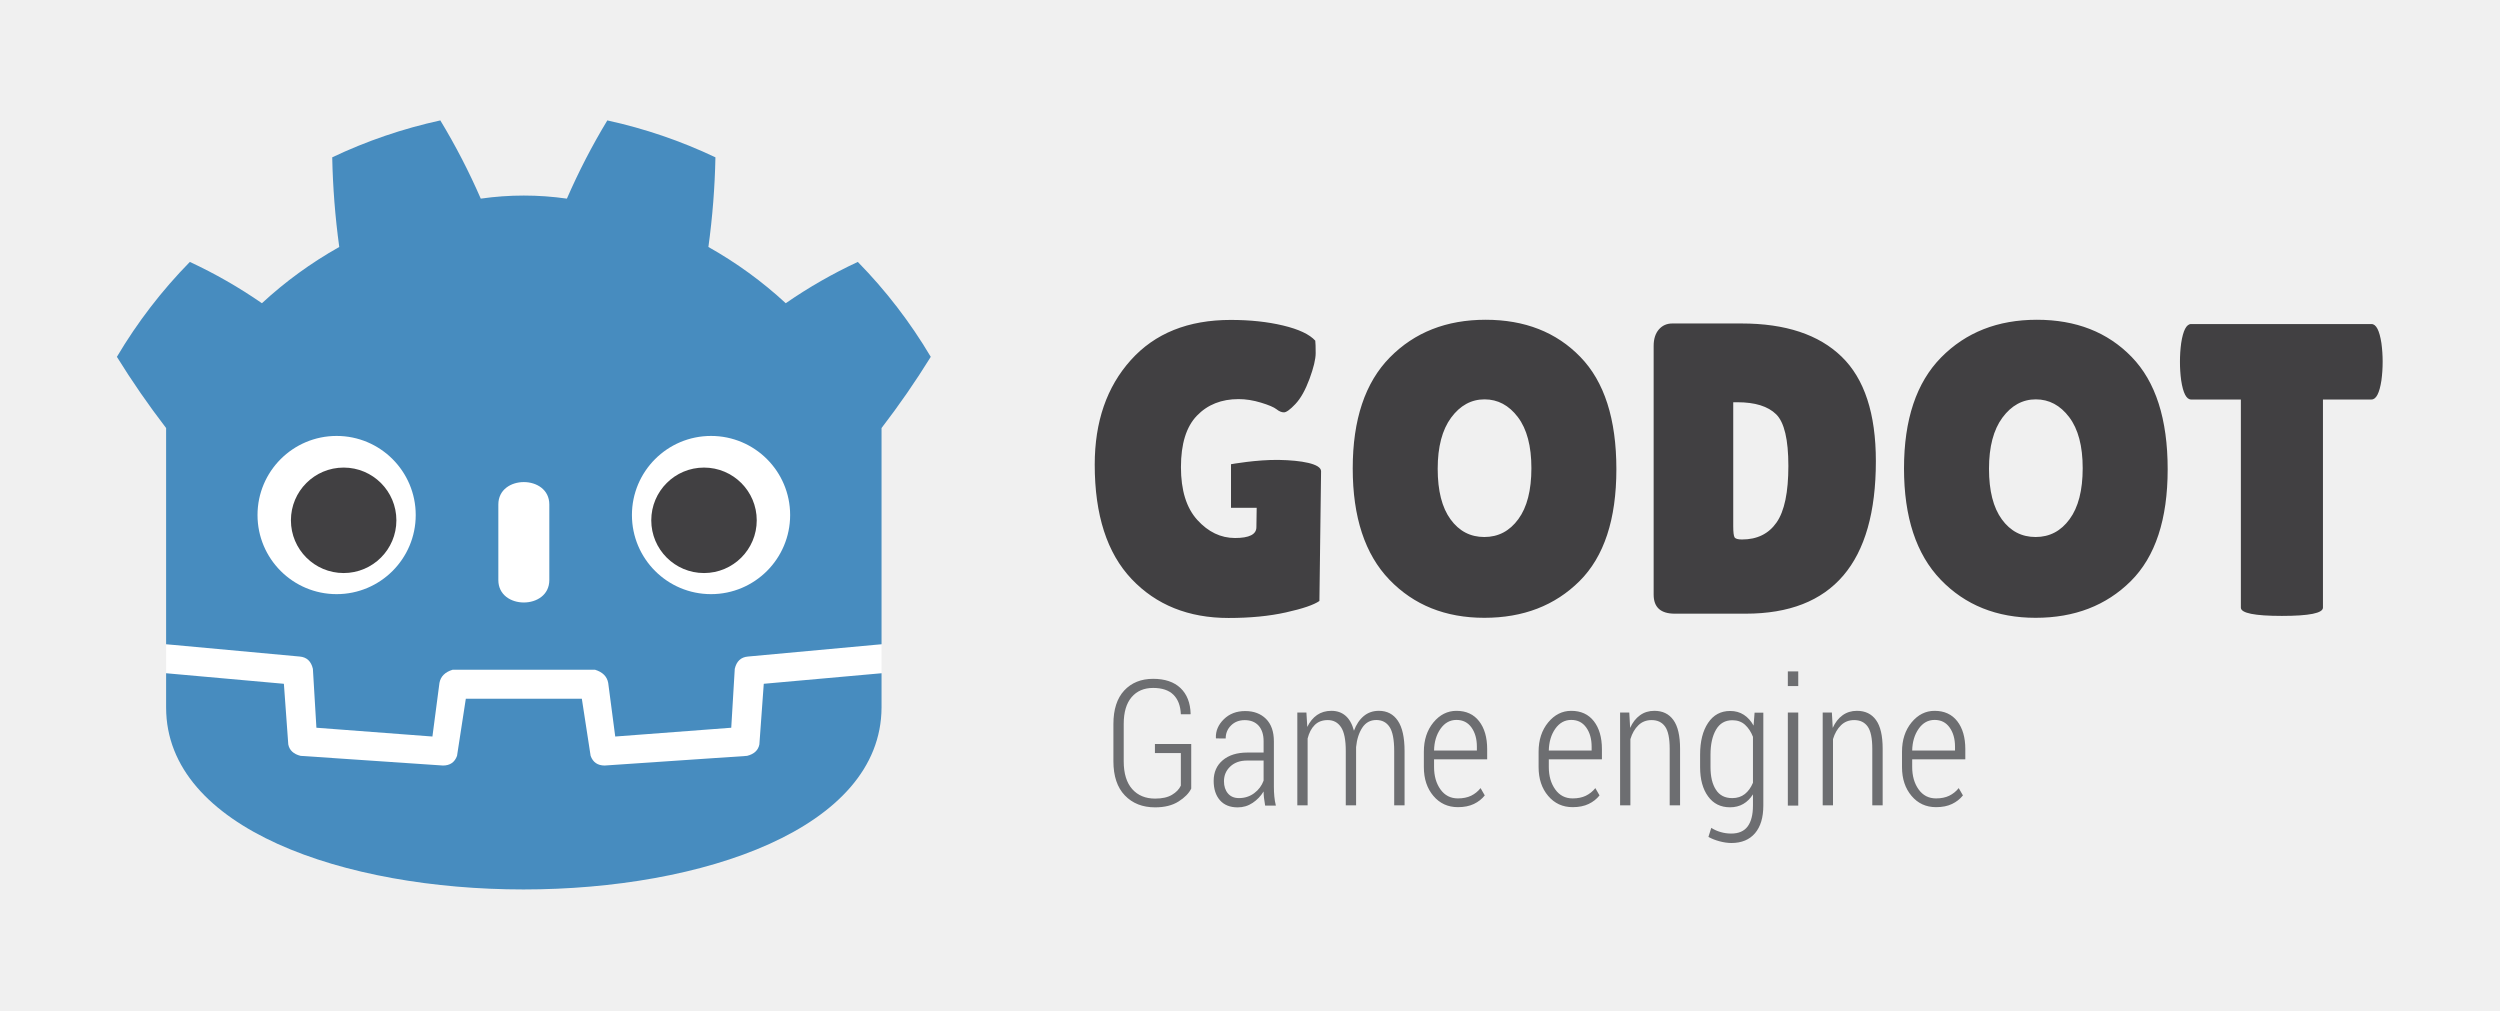
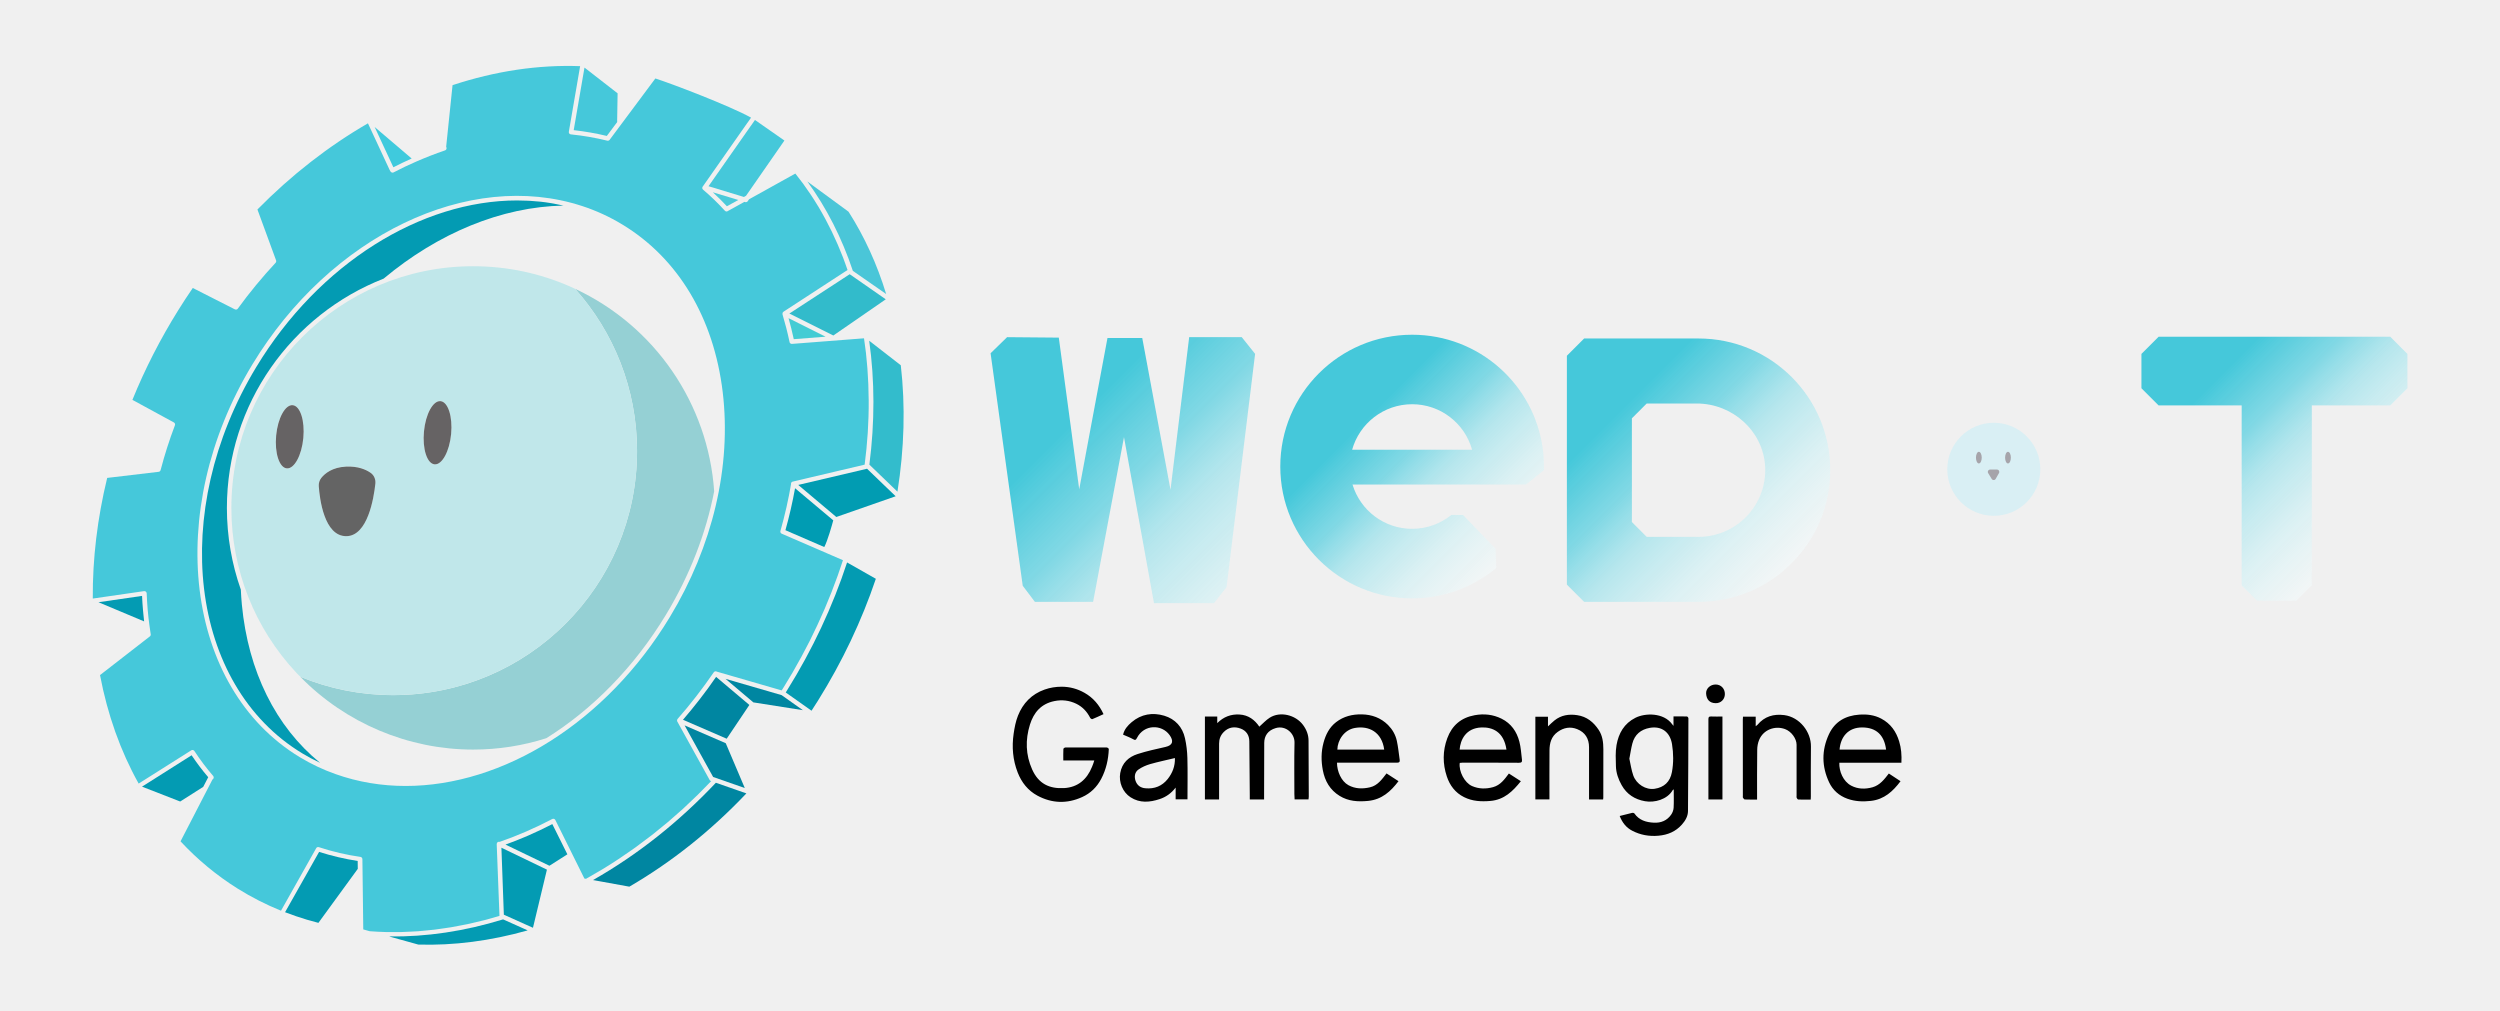
- <svg xmlns="http://www.w3.org/2000/svg" width="1024" height="414">
-   <path fill="#414042" d="M523.82 188.382c-9.142-.142-19.603 1.764-19.603 1.764v17.842h10.52l-.117 7.953c0 2.946-2.92 4.427-8.747 4.427-5.831 0-10.982-2.47-15.45-7.395-4.48-4.932-6.708-12.141-6.708-21.64 0-9.519 2.176-16.537 6.536-21.065 4.35-4.524 10.05-6.794 17.064-6.794 2.946 0 5.996.476 9.168 1.445 3.174.962 5.293 1.863 6.375 2.707 1.072.867 2.09 1.277 3.056 1.277.96 0 2.513-1.122 4.66-3.392 2.153-2.263 4.082-5.693 5.782-10.267 1.694-4.598 2.543-8.122 2.543-10.621 0-2.48-.054-4.19-.164-5.092-2.379-2.603-6.767-4.666-13.168-6.2-6.39-1.53-13.552-2.289-21.476-2.289-17.438 0-31.073 5.49-40.92 16.47-9.855 10.982-14.773 25.24-14.773 42.79 0 20.607 5.035 36.227 15.103 46.868 10.085 10.64 23.327 15.953 39.743 15.953 8.827 0 16.664-.76 23.51-2.289 6.853-1.523 11.41-3.088 13.676-4.67l.68-53.137c0-3.087-8.149-4.488-17.29-4.645m84.247-24.804c-5.431 0-9.98 2.496-13.671 7.47-3.672 4.98-5.517 11.969-5.517 20.963 0 9.013 1.754 15.914 5.27 20.722 3.508 4.823 8.117 7.225 13.835 7.225 5.715 0 10.358-2.432 13.924-7.313q5.351-7.293 5.353-20.884c0-9.054-1.846-16.023-5.524-20.89q-5.51-7.292-13.67-7.293m-.083 89.477c-15.9 0-28.868-5.203-38.89-15.61q-15.016-15.624-15.017-45.592c0-19.992 5.063-35.128 15.191-45.435 10.131-10.293 23.209-15.444 39.228-15.444 16.016 0 28.954 5.058 38.795 15.204 9.858 10.126 14.778 25.477 14.778 46.009 0 20.546-5.034 35.828-15.114 45.856-10.08 10.008-23.062 15.012-38.971 15.012m101.95-88.298v50.788c0 2.37.176 3.866.515 4.493.337.624 1.358.937 3.052.937 6.232 0 10.954-2.328 14.181-6.97 3.235-4.636 4.835-12.356 4.835-23.168 0-10.817-1.674-17.865-5-21.139-3.344-3.283-8.64-4.94-15.884-4.94zm-32.599 78.798V141.681c0-2.832.704-5.067 2.126-6.724 1.413-1.632 3.25-2.461 5.521-2.461h28.357c17.994 0 31.664 4.54 40.994 13.597 9.347 9.054 14.02 23.31 14.02 42.784 0 41.66-17.778 62.486-53.326 62.486h-29.03c-5.769 0-8.662-2.597-8.662-7.808m156.544-79.977c-5.432 0-9.994 2.496-13.678 7.47q-5.507 7.471-5.508 20.963c0 9.013 1.758 15.914 5.262 20.722 3.505 4.823 8.119 7.225 13.837 7.225 5.717 0 10.363-2.432 13.924-7.313q5.354-7.293 5.355-20.884c0-9.054-1.843-16.023-5.522-20.89-3.68-4.861-8.23-7.293-13.67-7.293m-.087 89.477q-23.86 0-38.88-15.61-15.03-15.624-15.03-45.592c0-19.992 5.065-35.128 15.191-45.435 10.139-10.293 23.209-15.444 39.233-15.444 16.02 0 28.946 5.058 38.8 15.204 9.85 10.126 14.772 25.477 14.772 46.009 0 20.546-5.037 35.828-15.115 45.856-10.076 10.008-23.07 15.012-38.971 15.012m117.69-4.17c0 2.251-5.597 3.392-16.809 3.392-11.202 0-16.815-1.141-16.815-3.392v-85.248h-20.371c-1.928 0-3.286-2.597-4.077-7.818a56 56 0 0 1-.501-7.636c0-2.592.162-5.146.501-7.636.79-5.205 2.15-7.823 4.077-7.823h73.864c1.924 0 3.277 2.617 4.078 7.823.333 2.49.505 5.043.505 7.636 0 2.608-.172 5.152-.505 7.637-.8 5.22-2.154 7.817-4.078 7.817h-19.87z" />
-   <path fill="#6d6e71" d="M487.93 322.997c-.94 1.926-2.664 3.691-5.188 5.289-2.52 1.607-5.722 2.406-9.611 2.406-5.132 0-9.259-1.617-12.394-4.887-3.122-3.243-4.686-7.92-4.686-14.022V296.57c0-5.97 1.473-10.548 4.431-13.743 2.95-3.17 6.903-4.78 11.84-4.78 4.824 0 8.564 1.27 11.212 3.781 2.639 2.519 4.025 6.038 4.146 10.532l-.066.2h-3.94c-.14-3.443-1.14-6.101-3.022-7.979-1.871-1.861-4.655-2.803-8.33-2.803-3.72 0-6.668 1.259-8.823 3.785-2.15 2.518-3.224 6.17-3.224 10.968v15.301q.001 7.462 3.476 11.382c2.316 2.592 5.438 3.892 9.38 3.892 2.876 0 5.19-.51 6.92-1.554 1.738-1.028 2.942-2.285 3.624-3.775V308.45h-10.618v-3.704h14.873zm19.557 3.902c2.336 0 4.416-.661 6.232-2.01 1.82-1.353 3.096-3.063 3.852-5.146v-8.224h-6.756q-4.31 0-6.896 2.442c-1.726 1.617-2.581 3.637-2.581 6.037 0 2.03.534 3.696 1.616 4.981 1.08 1.289 2.59 1.92 4.533 1.92m10.715 3.068a99 99 0 0 1-.48-3.225 22 22 0 0 1-.15-2.562 14.9 14.9 0 0 1-4.483 4.675c-1.836 1.236-3.878 1.848-6.128 1.848-3.147 0-5.567-.975-7.28-2.927-1.702-1.96-2.563-4.6-2.563-7.936 0-3.523 1.237-6.35 3.72-8.448 2.48-2.098 5.85-3.147 10.09-3.147h6.643v-4.672c0-2.686-.686-4.802-2.032-6.331-1.375-1.51-3.264-2.275-5.701-2.275-2.268 0-4.139.722-5.608 2.182-1.463 1.45-2.19 3.224-2.19 5.337l-3.944-.035-.07-.206c-.11-2.866.973-5.4 3.261-7.646 2.279-2.24 5.203-3.352 8.761-3.352 3.517 0 6.347 1.069 8.509 3.2q3.224 3.227 3.226 9.21v18.645c0 1.358.064 2.677.183 3.936a25 25 0 0 0 .627 3.729zm16.905-38.108.36 5.9c1-2.112 2.339-3.739 3.998-4.896q2.498-1.711 5.874-1.711c2.296 0 4.232.668 5.794 2.02 1.562 1.347 2.714 3.387 3.446 6.127.938-2.529 2.264-4.528 3.986-5.975 1.722-1.45 3.812-2.172 6.23-2.172 3.335 0 5.923 1.35 7.755 4.05 1.841 2.705 2.759 6.856 2.759 12.464v22.207h-4.246v-22.28c0-4.663-.645-7.946-1.9-9.834-1.261-1.89-3.071-2.842-5.41-2.842-2.462 0-4.384 1.04-5.767 3.152-1.375 2.112-2.223 4.754-2.531 7.945v23.86h-4.224v-22.258c0-4.554-.639-7.812-1.945-9.759-1.299-1.946-3.107-2.912-5.427-2.912-2.218 0-4.013.677-5.358 2.02-1.353 1.349-2.315 3.195-2.899 5.538v27.369h-4.22v-38.014zm61.457 3.021q-3.966 0-6.517 3.613c-1.705 2.415-2.585 5.392-2.656 8.938h17.537v-1.626c0-3.137-.736-5.75-2.21-7.822-1.482-2.075-3.53-3.103-6.154-3.103m.598 35.735c-4.099 0-7.451-1.543-10.055-4.621q-3.895-4.61-3.896-11.793v-6.313c0-4.798 1.303-8.798 3.912-11.979 2.616-3.167 5.758-4.75 9.441-4.75 3.983 0 7.068 1.413 9.27 4.246q3.313 4.257 3.312 11.434v4.171H587.39v3.162c0 3.68.882 6.744 2.635 9.19 1.757 2.45 4.144 3.666 7.136 3.666 2.077 0 3.888-.367 5.396-1.089a11.1 11.1 0 0 0 3.877-3.132l1.728 2.99c-1.148 1.456-2.634 2.633-4.45 3.505-1.811.868-4 1.312-6.551 1.312m46.411-35.734q-3.976 0-6.528 3.613-2.54 3.62-2.652 8.938h17.54v-1.626c0-3.137-.733-5.75-2.216-7.822-1.475-2.075-3.52-3.103-6.144-3.103m.593 35.735c-4.1 0-7.446-1.543-10.045-4.621q-3.91-4.61-3.91-11.793v-6.313c0-4.798 1.309-8.798 3.913-11.979 2.623-3.167 5.766-4.75 9.45-4.75 3.975 0 7.072 1.413 9.27 4.246 2.2 2.837 3.304 6.65 3.304 11.434v4.171h-21.755v3.162q0 5.52 2.647 9.19c1.747 2.45 4.124 3.666 7.125 3.666 2.087 0 3.888-.367 5.392-1.089a11.2 11.2 0 0 0 3.894-3.132l1.717 2.99c-1.15 1.456-2.633 2.633-4.451 3.505-1.81.868-3.997 1.312-6.55 1.312m23.189-38.755.345 6.284c1.014-2.23 2.353-3.962 4.034-5.166 1.667-1.21 3.63-1.824 5.887-1.824 3.396 0 5.998 1.256 7.804 3.78 1.826 2.518 2.73 6.434 2.73 11.749v23.191h-4.249V306.72c0-4.343-.636-7.377-1.9-9.137-1.258-1.76-3.107-2.636-5.513-2.636-2.158 0-3.968.701-5.419 2.126-1.457 1.412-2.543 3.294-3.267 5.666v27.134h-4.219V291.86zm33.27 22.395c0 3.858.73 6.926 2.213 9.208 1.465 2.304 3.695 3.443 6.671 3.443 2.04 0 3.757-.544 5.167-1.657 1.405-1.113 2.514-2.662 3.336-4.627V301.79c-.79-2.025-1.874-3.66-3.244-4.92-1.368-1.24-3.102-1.863-5.186-1.863-2.97 0-5.216 1.294-6.708 3.891-1.502 2.603-2.25 5.995-2.25 10.161zm-4.262-5.195c0-5.386 1.088-9.714 3.274-12.975 2.169-3.245 5.187-4.871 9.03-4.871 2.134 0 4.007.52 5.607 1.564 1.603 1.024 2.928 2.523 3.992 4.43l.412-5.287h3.581v38.048c0 4.871-1.13 8.646-3.4 11.317-2.271 2.66-5.499 4.009-9.666 4.009-1.5 0-3.11-.235-4.832-.691-1.724-.456-3.252-1.054-4.59-1.805l1.168-3.704a14.1 14.1 0 0 0 3.831 1.716 15.2 15.2 0 0 0 4.352.616q4.536-.001 6.71-2.905c1.452-1.961 2.18-4.798 2.18-8.553v-4.597c-1.079 1.71-2.402 3.024-3.97 3.93-1.563.912-3.39 1.368-5.448 1.368-3.818 0-6.814-1.496-8.976-4.486-2.167-2.983-3.255-6.965-3.255-11.93zm40.2 20.916h-4.266V291.86h4.266zm0-48.968h-4.266v-6.005h4.266zm13.774 10.852.346 6.284c1.016-2.23 2.35-3.962 4.027-5.166 1.677-1.21 3.643-1.824 5.89-1.824 3.397 0 6.01 1.256 7.82 3.78 1.821 2.518 2.717 6.434 2.717 11.749v23.191h-4.248V306.72c0-4.343-.635-7.377-1.897-9.137-1.268-1.76-3.103-2.636-5.517-2.636-2.157 0-3.962.701-5.412 2.126-1.455 1.412-2.545 3.294-3.266 5.666v27.134h-4.224V291.86zm42.074 3.021q-3.978 0-6.518 3.613-2.547 3.62-2.66 8.938h17.54v-1.626c0-3.137-.731-5.75-2.21-7.822-1.476-2.075-3.525-3.103-6.152-3.103m.602 35.735c-4.11 0-7.456-1.543-10.048-4.621q-3.903-4.61-3.903-11.793v-6.313c0-4.798 1.302-8.798 3.91-11.979q3.924-4.75 9.439-4.75c3.978 0 7.077 1.413 9.283 4.246 2.197 2.837 3.3 6.65 3.3 11.434v4.171h-21.76v3.162c0 3.68.887 6.744 2.642 9.19 1.754 2.45 4.133 3.666 7.137 3.666 2.08 0 3.88-.367 5.382-1.089a11.16 11.16 0 0 0 3.897-3.132l1.725 2.99c-1.156 1.456-2.64 2.633-4.454 3.505-1.81.868-3.998 1.312-6.55 1.312" />
-   <g fill="#fff" transform="matrix(.36 0 0 .36 30.24 21.6)">
-     <path d="M105 673v33q407 354 814 0v-33z" />
-     <path fill="#478cbf" d="m105 673 152 14q12 1 15 14l4 67 132 10 8-61q2-11 15-15h162q13 4 15 15l8 61 132-10 4-67q3-13 15-14l152-14V427q30-39 56-81-35-59-83-108-43 20-82 47-40-37-88-64 7-51 8-102-59-28-123-42-26 43-46 89-49-7-98 0-20-46-46-89-64 14-123 42 1 51 8 102-48 27-88 64-39-27-82-47-48 49-83 108 26 42 56 81zm0 33v39c0 276 813 276 814 0v-39l-134 12-5 69q-2 10-14 13l-162 11q-12 0-16-11l-10-65H446l-10 65q-4 11-16 11l-162-11q-12-3-14-13l-5-69z" />
-     <path d="M483 600c0 34 58 34 58 0v-86c0-34-58-34-58 0z" />
-     <circle cx="725" cy="526" r="90" />
-     <circle cx="299" cy="526" r="90" />
+ <svg xmlns="http://www.w3.org/2000/svg" xml:space="preserve" width="1024" height="414">
+   <defs>
+     <linearGradient id="d" x1="246.12" x2="308.23" y1="170.51" y2="232.62" gradientUnits="userSpaceOnUse">
+       <stop offset=".25" stop-color="#45C8DA" />
+       <stop offset=".45" stop-color="#73d5e3" stop-opacity=".9" />
+       <stop offset=".6" stop-color="#a2e3ec" stop-opacity=".75" />
+       <stop offset=".798" stop-color="#d0f1f5" stop-opacity=".65" />
+       <stop offset="1" stop-color="#f3fbfc" stop-opacity=".5" />
+     </linearGradient>
+     <linearGradient id="a" x1="499.94" x2="543.73" y1="165.77" y2="209.57" gradientUnits="userSpaceOnUse">
+       <stop offset=".25" stop-color="#45C8DA" />
+       <stop offset=".45" stop-color="#73d5e3" stop-opacity=".9" />
+       <stop offset=".6" stop-color="#a2e3ec" stop-opacity=".75" />
+       <stop offset=".8" stop-color="#d0f1f5" stop-opacity=".65" />
+       <stop offset="1" stop-color="#f3fbfc" stop-opacity=".5" />
+     </linearGradient>
+     <linearGradient id="b" x1="365.96" x2="413.09" y1="174.9" y2="222.02" gradientUnits="userSpaceOnUse">
+       <stop offset=".25" stop-color="#45C8DA" />
+       <stop offset=".45" stop-color="#73d5e3" stop-opacity=".9" />
+       <stop offset=".6" stop-color="#a2e3ec" stop-opacity=".75" />
+       <stop offset=".8" stop-color="#d0f1f5" stop-opacity=".65" />
+       <stop offset="1" stop-color="#f3fbfc" stop-opacity=".5" />
+     </linearGradient>
+     <linearGradient id="c" x1="313.3" x2="353.85" y1="177.35" y2="217.9" gradientUnits="userSpaceOnUse">
+       <stop offset=".25" stop-color="#45C8DA" />
+       <stop offset=".45" stop-color="#73d5e3" stop-opacity=".9" />
+       <stop offset=".6" stop-color="#a2e3ec" stop-opacity=".75" />
+       <stop offset=".8" stop-color="#d0f1f5" stop-opacity=".65" />
+       <stop offset="1" stop-color="#f3fbfc" stop-opacity=".5" />
+     </linearGradient>
+   </defs>
+   <path fill="none" d="M160.94 136.17c-2.67-1.61-5.51-2.92-8.44-3.89-13.67-.84-27.88 4.27-40.2 13.81 5.24-1.71 10.82-2.65 16.63-2.65 7.51 0 14.78 1.52 21.6 4.52 17.23 7.59 29.06 23.54 31.57 41.84.86-6.01.97-12 .27-17.83-1.91-15.87-9.52-28.59-21.43-35.8zM141.51 249.28c-4.04.97-8.25 1.5-12.59 1.5-14.8 0-29.09-6.2-39.2-17.01-4.36-4.66-7.8-9.99-10.23-15.74v.03c1.5 15.81 8.54 28.65 19.82 36.14 13.39 4.75 28.48 2.61 42.2-4.92z" class="st26" transform="translate(-48.493 -162.35)scale(1.8791)" />
+   <path fill="#039bb3" d="m91.693 250.61c0.62 0.37 1.24 0.73 1.88 1.07 0.21 0.11 0.42 0.21 0.64 0.32 0.43 0.22 0.85 0.44 1.29 0.64 0.02 0.01 0.05 0.02 0.07 0.03-9.66-7.85-15.67-19.95-17.05-34.51-0.1-1.07-0.17-2.15-0.22-3.23-1.99-5.66-3.04-11.67-3.04-17.81 0-22.72 14.19-42.17 34.17-49.99 11.85-9.9 25.67-15.66 39.19-15.92-0.11-0.02-0.22-0.05-0.32-0.07-0.6-0.13-1.2-0.25-1.8-0.36-0.19-0.03-0.38-0.07-0.57-0.1-0.74-0.12-1.48-0.23-2.22-0.31-0.11-0.01-0.23-0.02-0.34-0.03-0.65-0.07-1.3-0.12-1.96-0.16-0.2-0.01-0.41-0.02-0.61-0.03-0.76-0.04-1.52-0.06-2.28-0.06-20.88 0-43.17 13.7-56.84 36.29-19.11 31.54-14.62 69.33 10.01 84.23z" class="st27" transform="translate(-48.493 -162.35)scale(1.8791)" />
+   <path fill="#95d0d4" d="m170.96 220.41c5.18-8.56 8.73-17.72 10.52-26.92-1.31-19.05-12.89-36.01-30.32-44.14 8.4 9.4 13.51 21.79 13.51 35.39 0 29.37-23.81 53.18-53.18 53.18-7.17 0-13.99-1.43-20.23-4 9.87 10.1 23.53 15.87 37.67 15.87 5.56 0 10.93-0.87 15.96-2.48 10.01-6.25 19.12-15.41 26.07-26.9z" transform="translate(-48.493 -162.35)scale(1.8791)" />
+   <path fill="#c0e7ea" d="m164.67 184.74c0-13.6-5.11-25.99-13.51-35.39-0.34-0.16-0.69-0.33-1.04-0.48-6.7-2.94-13.83-4.44-21.2-4.44-29.05 0-52.68 23.63-52.68 52.68 0 13.42 5.04 26.2 14.21 35.98 0.26 0.28 0.54 0.54 0.81 0.82 6.24 2.57 13.06 4 20.23 4 29.37 0.01 53.18-23.8 53.18-53.17zm-46.46-4.29c0.36-3.8 1.97-6.76 3.61-6.61 1.63 0.15 2.67 3.36 2.31 7.16s-1.97 6.76-3.61 6.61c-1.63-0.15-2.66-3.36-2.31-7.16zm-26.29 1.44c-0.36 3.8-1.97 6.76-3.61 6.61-1.63-0.15-2.67-3.36-2.31-7.16s1.97-6.76 3.61-6.61c1.63 0.15 2.67 3.35 2.31 7.16zm9.38 21.37c-4.84 0.04-5.82-8.21-6.01-10.92-0.05-0.65 0.15-1.29 0.57-1.8 0.78-0.95 2.39-2.29 5.38-2.44 2.63-0.13 4.35 0.64 5.35 1.35 0.75 0.52 1.13 1.43 1.03 2.33-0.34 3.23-1.67 11.44-6.32 11.48z" transform="translate(-48.493 -162.35)scale(1.8791)" />
+   <path fill="#666364" d="M89.613 174.72c-1.63-.15-3.25 2.81-3.61 6.61s.68 7.01 2.31 7.16 3.25-2.81 3.61-6.61-.68-7-2.31-7.16zM120.53 187.61c1.63.15 3.25-2.81 3.61-6.61s-.68-7.01-2.31-7.16c-1.63-.15-3.25 2.81-3.61 6.61-.36 3.8.67 7.01 2.31 7.16z" class="st5" transform="translate(-48.493 -162.35)scale(1.8791)" />
+   <path fill="#646464" d="m106.59 189.46c-1.01-0.7-2.73-1.47-5.35-1.35-2.99 0.14-4.61 1.49-5.38 2.44-0.41 0.51-0.61 1.14-0.57 1.8 0.19 2.7 1.16 10.96 6.01 10.92 4.65-0.04 5.98-8.25 6.33-11.47 0.09-0.92-0.29-1.82-1.04-2.34z" transform="translate(-48.493 -162.35)scale(1.8791)" />
+   <path fill="#45c8da" d="m153.21 101.13-2.35 13.64c2.44 0.27 4.86 0.69 7.22 1.26l2.27-3.04c-0.01-0.05-0.02-0.1-0.02-0.15l0.1-6.1z" class="st29" transform="translate(-48.493 -162.35)scale(1.8791)" />
+   <path fill="#039bb3" d="m56.773 216.29-9.5 1.38 9.95 4.18c-.06-.51-.11-1.04-.16-1.56-.03-.31-.07-.62-.09-.94-.09-1.02-.16-2.03-.2-3.06zM67.573 251.03l-10.81 6.84 8.32 3.24 4.97-3.16c.02-.01.03-.02.05-.03l1.09-2.11c-1.26-1.47-2.48-3.08-3.62-4.78z" class="st27" transform="translate(-48.493 -162.35)scale(1.8791)" />
+   <path fill="#45c8da" d="m190.37 112.55-0.85 1.22c-0.02 0.03-0.04 0.05-0.06 0.07l-9.21 13.15 7.71 2.34 0.46-0.25 8.37-12.05z" class="st29" transform="translate(-48.493 -162.35)scale(1.8791)" />
+   <path fill="#32bbcb" d="M211.91 158.29 214.37 159.52 225.8 151.63 217.94 146.16 204.79 154.73z" transform="translate(-61.492 -162.33)scale(1.8791)" />
+   <path fill="#019cb2" d="M206.72 192.09 215.02 199.08 227.96 194.56 225.55 192.25 221.72 188.56z" transform="translate(-61.492 -162.33)scale(1.8791)" />
+   <path fill="#0086a1" d="M196.94 239.49 207.73 241.19 203.1 237.91 190.87 234.36z" class="st32" transform="translate(-61.492 -162.33)scale(1.8791)" />
+   <path fill="#039bb3" d="M147.31 287.91 148.9 288.62 151.94 275.95 142.02 271.17 142.55 285.77z" class="st27" transform="translate(-61.492 -162.33)scale(1.8791)" />
+   <path fill="#039bb3" d="m146.2 266.03c-0.87 0.45-1.74 0.88-2.62 1.3-0.3 0.14-0.6 0.27-0.9 0.41-0.58 0.27-1.17 0.54-1.75 0.8-0.36 0.16-0.73 0.31-1.1 0.46-0.53 0.22-1.06 0.44-1.59 0.65-0.39 0.15-0.78 0.3-1.17 0.44-0.36 0.14-0.72 0.28-1.08 0.41l9.58 4.61 3.91-2.49z" class="st27" transform="translate(-48.493 -162.35)scale(1.8791)" />
+   <path fill="#0086a1" d="M195.07 258.16 190.92 248.39 181.95 244.5 188.17 255.75z" class="st32" transform="translate(-61.492 -162.33)scale(1.8791)" />
+   <path fill="#0086a1" d="m189.15 240.06-7.25-6.12c-0.46 0.67-0.93 1.33-1.41 1.99-0.1 0.13-0.19 0.27-0.28 0.4-0.6 0.82-1.21 1.63-1.83 2.43-0.12 0.16-0.25 0.32-0.38 0.48-0.5 0.63-0.99 1.26-1.5 1.88-0.22 0.27-0.44 0.52-0.66 0.79-0.39 0.46-0.77 0.93-1.16 1.38l9.53 4.13z" class="st32" transform="translate(-48.493 -162.35)scale(1.8791)" />
+   <path fill="#45c8da" d="m153.54 277.96c0.88-0.49 1.75-1 2.62-1.52 0.34-0.2 0.69-0.39 1.03-0.6 1.23-0.75 2.45-1.52 3.65-2.32 0.29-0.19 0.56-0.39 0.85-0.59 0.91-0.62 1.83-1.24 2.73-1.89 0.45-0.32 0.89-0.67 1.33-1 0.73-0.54 1.45-1.07 2.17-1.63 0.49-0.39 0.98-0.79 1.47-1.19 0.65-0.53 1.31-1.05 1.95-1.59 0.51-0.43 1.01-0.88 1.51-1.32 0.61-0.53 1.22-1.06 1.83-1.61 0.51-0.47 1.01-0.95 1.51-1.43 0.58-0.55 1.17-1.09 1.74-1.66 0.5-0.49 0.99-1 1.48-1.5 0.47-0.48 0.95-0.96 1.42-1.45l-0.07-0.02c-0.12-0.04-0.21-0.12-0.27-0.23l-7-12.65c-0.05-0.07-0.09-0.15-0.1-0.23-0.02-0.14 0.01-0.29 0.1-0.4 2.82-3.21 5.47-6.64 7.9-10.19 0.15-0.22 0.44-0.28 0.67-0.14l14.13 4.09c0.07-0.11 0.15-0.22 0.22-0.33l0.15-0.24c0.69-1.11 1.37-2.23 2.03-3.36 0.23-0.4 0.45-0.8 0.67-1.2 0.42-0.73 0.84-1.47 1.24-2.21 0.26-0.47 0.5-0.95 0.75-1.43 0.36-0.67 0.72-1.34 1.06-2.02 0.25-0.5 0.49-1 0.73-1.51 0.32-0.66 0.65-1.32 0.96-1.99 0.24-0.51 0.46-1.02 0.69-1.53 0.3-0.66 0.61-1.33 0.89-1.99 0.22-0.52 0.43-1.04 0.64-1.56 0.28-0.67 0.56-1.33 0.82-2 0.21-0.52 0.39-1.04 0.59-1.57 0.26-0.68 0.52-1.35 0.76-2.03 0.19-0.52 0.36-1.05 0.54-1.58 0.21-0.61 0.42-1.22 0.62-1.83l-13.3-5.76c-0.26-0.08-0.41-0.35-0.33-0.61 0.25-0.87 0.48-1.73 0.7-2.6v-0.01c0.22-0.86 0.43-1.72 0.62-2.57 0.03-0.13 0.05-0.26 0.08-0.39 0.16-0.73 0.32-1.45 0.46-2.17 0.05-0.24 0.09-0.47 0.13-0.7 0.11-0.59 0.22-1.18 0.32-1.76-0.01-0.06-0.01-0.11 0-0.17 0.04-0.19 0.17-0.35 0.36-0.39l15.69-3.7c0.09-0.7 0.17-1.4 0.24-2.1 0.05-0.44 0.11-0.88 0.15-1.31 0.08-0.82 0.14-1.64 0.2-2.46 0.03-0.37 0.07-0.74 0.09-1.11 0.07-1.09 0.12-2.18 0.15-3.26 0-0.09 0.01-0.19 0.01-0.28 0.04-1.18 0.05-2.36 0.04-3.53 0-0.27-0.01-0.54-0.02-0.82-0.01-0.89-0.03-1.78-0.06-2.67-0.02-0.42-0.05-0.83-0.07-1.24-0.04-0.73-0.07-1.47-0.13-2.2-0.04-0.48-0.09-0.95-0.13-1.43-0.06-0.66-0.12-1.32-0.19-1.98-0.06-0.51-0.13-1.02-0.2-1.53-0.07-0.54-0.14-1.08-0.22-1.62l-15.71 1.22h-0.04c-0.03 0-0.05-0.01-0.07-0.01-0.03 0-0.06-0.01-0.09-0.02-0.01 0-0.02-0.01-0.04-0.02-0.09-0.04-0.17-0.1-0.22-0.19-0.03-0.05-0.05-0.1-0.06-0.16-0.22-1.03-0.45-2.06-0.71-3.06-0.11-0.44-0.24-0.86-0.36-1.3-0.15-0.56-0.3-1.12-0.46-1.66v-0.02c-0.02-0.08-0.02-0.17 0-0.26v-0.02c0.01-0.02 0-0.04 0.01-0.05s0.01-0.03 0.02-0.04c0.03-0.06 0.08-0.1 0.12-0.14 0.02-0.02 0.03-0.04 0.05-0.06l13.97-9.1c-0.15-0.44-0.3-0.87-0.46-1.3-0.16-0.46-0.33-0.92-0.5-1.37-0.21-0.55-0.43-1.08-0.66-1.62-0.17-0.43-0.34-0.86-0.53-1.28-0.24-0.56-0.5-1.11-0.76-1.67-0.18-0.38-0.35-0.77-0.53-1.15-0.3-0.62-0.62-1.23-0.94-1.84-0.16-0.3-0.3-0.6-0.46-0.9-0.48-0.9-0.99-1.78-1.5-2.65-0.07-0.11-0.14-0.22-0.21-0.33-0.46-0.75-0.92-1.5-1.41-2.23-0.2-0.3-0.41-0.59-0.61-0.88-0.36-0.53-0.73-1.07-1.11-1.59-0.25-0.34-0.5-0.66-0.76-0.99-0.31-0.41-0.62-0.82-0.94-1.22l-10.09 5.61-0.29 0.42c-0.12 0.17-0.34 0.25-0.55 0.19l-0.17-0.05-3.58 1.98c-0.05 0.04-0.1 0.07-0.16 0.09-0.02 0.01-0.03 0.01-0.05 0.01-0.04 0.01-0.07 0.02-0.11 0.02h-0.01c-0.04 0-0.08-0.01-0.12-0.03-0.02-0.01-0.05-0.01-0.07-0.02-0.06-0.03-0.12-0.07-0.16-0.12-1.48-1.63-3.08-3.18-4.75-4.59-0.21-0.17-0.23-0.48-0.07-0.69l0.08-0.1 9.63-13.75c0.02-0.03 0.04-0.05 0.06-0.07l0.76-1.09c-4.66-2.59-17.51-7.48-20.86-8.54l-9.97 13.38c-0.12 0.16-0.33 0.23-0.52 0.18-2.58-0.64-5.25-1.1-7.93-1.37-0.14-0.01-0.26-0.08-0.35-0.19-0.08-0.11-0.12-0.25-0.09-0.38l2.46-14.3c-9.08-0.34-18.44 1.05-27.81 4.14l-1.39 13.42 0.06 0.17c0.09 0.26-0.05 0.54-0.31 0.63-2.18 0.74-4.32 1.58-6.37 2.48-1.61 0.7-3.24 1.47-4.85 2.32-0.07 0.04-0.14 0.05-0.21 0.05h-0.02c-0.01 0-0.03-0.01-0.04-0.01-0.06-0.01-0.12-0.02-0.17-0.05l-0.06-0.03c-0.07-0.04-0.13-0.1-0.17-0.17l-0.23-0.43-4.68-10.06c-8.63 4.99-16.73 11.31-24.09 18.78l4.07 11.1c0.06 0.18 0.02 0.37-0.1 0.51-2.93 3.15-5.71 6.51-8.25 10.01-0.13 0.18-0.36 0.25-0.57 0.17-0.02-0.01-0.12-0.04-0.13-0.05l-9.11-4.63c-1.12 1.64-2.16 3.22-3.16 4.83-3.91 6.27-7.28 12.85-10 19.56l9.04 4.92c0.22 0.12 0.31 0.38 0.23 0.61-1.21 3.18-2.26 6.47-3.12 9.76-0.05 0.2-0.21 0.37-0.42 0.39l-11.23 1.33c-2.14 8.81-3.2 17.65-3.14 26.3l11.18-1.62c0.14-0.02 0.28 0.02 0.39 0.11s0.17 0.22 0.18 0.36c0.09 2.35 0.28 4.66 0.58 6.86 0.09 0.7 0.19 1.38 0.3 2.07 0.03 0.18-0.04 0.36-0.19 0.47l-10.86 8.43c1.63 8.62 4.46 16.57 8.42 23.65l11.47-7.25c0.23-0.14 0.53-0.08 0.68 0.15 1.27 1.94 2.65 3.77 4.09 5.43 0.09 0.1 0.13 0.23 0.12 0.37s-0.07 0.26-0.18 0.34l-0.1 0.09-6.95 13.46c3.7 3.98 7.89 7.45 12.48 10.32 3.01 1.88 6.18 3.49 9.42 4.8l7.62-13.54c0.09-0.26 0.37-0.4 0.63-0.31 2.97 0.98 6.02 1.69 9.06 2.12 0.24 0.03 0.42 0.24 0.43 0.48l0.03 2.31v0.01l0.16 13.01 1.39 0.39c1.16 0.09 2.32 0.15 3.48 0.18 0.59 0.02 1.18 0 1.78 0 0.58 0 1.15 0.01 1.73 0 0.67-0.02 1.34-0.06 2.01-0.09 0.51-0.03 1.03-0.04 1.54-0.08 0.63-0.04 1.26-0.12 1.89-0.18 0.57-0.05 1.13-0.1 1.7-0.17 0.59-0.07 1.19-0.17 1.78-0.25 0.61-0.09 1.22-0.16 1.83-0.27 0.57-0.09 1.14-0.21 1.71-0.32 0.64-0.12 1.28-0.23 1.92-0.37 0.56-0.12 1.12-0.26 1.68-0.39 0.65-0.15 1.3-0.3 1.96-0.47 0.56-0.15 1.13-0.31 1.69-0.47 0.53-0.15 1.07-0.3 1.6-0.46l-0.6-15.56v-0.11c0-0.17 0.09-0.33 0.24-0.42 0.12-0.08 0.27-0.09 0.41-0.05 3.9-1.35 7.76-3.03 11.46-4.98 0.12-0.06 0.26-0.07 0.38-0.03 0.13 0.04 0.23 0.13 0.29 0.25l6.33 12.76zm-39.31-20.24c-5.23 0-10.37-0.84-15.29-2.59-2.68-0.94-5.29-2.18-7.76-3.67-25.1-15.19-29.74-53.59-10.37-85.61 17.01-28.09 47.22-42.61 71.86-34.55 0.02 0 0.05 0.01 0.07 0.02 3.02 0.99 5.96 2.34 8.71 4.01 12.18 7.37 19.95 20.35 21.89 36.54 1.94 16.15-2.16 33.57-11.54 49.06-13.9 22.98-36.38 36.79-57.57 36.79z" class="st29" transform="translate(-48.493 -162.35)scale(1.8791)" />
+   <path fill="#3fcadd" d="m107.47 114.08 4.08 8.78c1.33-0.68 2.67-1.32 3.99-1.91z" transform="translate(-48.493 -162.35)scale(1.8791)" />
+   <path fill="#039bb3" d="m95.363 272.09-7.42 13.15c1.61 0.62 3.22 1.17 4.8 1.64 0.85 0.25 1.68 0.48 2.47 0.68l8.58-11.77-0.02-1.72c-2.82-0.44-5.65-1.1-8.41-1.98z" class="st27" transform="translate(-48.493 -162.35)scale(1.8791)" />
+   <path fill="#4acada" d="m181.19 128.31c1.06 0.97 2.08 1.99 3.06 3.05l2.49-1.37z" transform="translate(-48.493 -162.35)scale(1.8791)" />
+   <path fill="#039bb3" d="m135.47 286.8c-8.41 2.59-16.73 3.84-24.86 3.72l6.26 1.74c0.03 0.01 0.05 0.02 0.08 0.03 7.78 0.24 15.8-0.8 23.88-3.09z" class="st27" transform="translate(-48.493 -162.35)scale(1.8791)" />
+   <path fill="#0086a1" d="m188.5 259.34-6.65-2.32c-8.08 8.57-17.08 15.7-26.78 21.21l7.92 1.44c9.24-5.37 17.82-12.21 25.51-20.33z" class="st32" transform="translate(-48.493 -162.35)scale(1.8791)" />
+   <path fill="#009cb3" d="m207.44 199.82-8.33-7c-0.54 3.01-1.24 6.08-2.1 9.15l8.47 3.67c0.74-1.4 1.68-4.79 1.96-5.82z" transform="translate(-48.493 -162.35)scale(1.8791)" />
+   <path fill="#33bccc" d="m222.16 166.02-6.89-5.35c1.22 8.66 1.23 17.74 0.04 27.01l6.12 5.89c1.5-9.42 1.75-18.68 0.73-27.55z" transform="translate(-48.493 -162.35)scale(1.8791)" />
+   <path fill="#43ccd4" d="m205.76 159.79-8.07-4.04c0.42 1.48 0.8 3.01 1.14 4.58z" transform="translate(-48.493 -162.35)scale(1.8791)" />
+   <path fill="#4ac6d8" d="m201.79 125.96c4.19 5.76 7.52 12.3 9.92 19.48l7.26 5.05c-1.98-6.5-4.74-12.53-8.2-17.94z" transform="translate(-48.493 -162.35)scale(1.8791)" />
+   <path fill="#039bb2" d="m210.45 209c-3.15 9.63-7.54 18.99-13.06 27.84l-0.15 0.24c-0.05 0.09-0.11 0.17-0.16 0.26l5.62 3.98c0.48-0.73 0.96-1.47 1.42-2.22 5.28-8.46 9.51-17.38 12.6-26.54z" transform="translate(-48.493 -162.35)scale(1.8791)" />
+   <g transform="translate(-48.493 -180.35)scale(1.8791)">
+     <path fill="url(#a)" d="m550.57 173.12v7.49l-3.74 3.74h-17.1v39.22l-3.35 3.35h-8.59l-3.35-3.35v-39.22h-18.11l-3.74-3.74v-7.49l3.74-3.74h50.5z" />
+     <path fill="url(#SVGID_1_)" d="m460.51 169.44c-15.77 0-28.55 12.78-28.55 28.55s12.78 28.55 28.55 28.55 28.55-12.78 28.55-28.55c-0.01-15.77-12.79-28.55-28.55-28.55zm16.06 31.14h-3c-0.17 0.97-0.44 1.91-0.82 2.8l2.6 1.5c-0.55 1.23-1.24 2.38-2.05 3.42l-2.6-1.51c-0.61 0.74-1.3 1.41-2.05 1.99l1.5 2.6c-1.06 0.79-2.22 1.45-3.45 1.97l-1.5-2.61c-0.87 0.34-1.79 0.59-2.74 0.74v2.99c-0.67 0.09-1.36 0.13-2.05 0.13-0.65 0-1.3-0.04-1.93-0.11v-3c-0.96-0.14-1.88-0.38-2.75-0.71l-1.5 2.61c-1.24-0.51-2.41-1.17-3.48-1.95l1.5-2.59c-0.77-0.59-1.47-1.27-2.09-2.01l-2.6 1.5c-0.82-1.04-1.52-2.19-2.06-3.41l2.59-1.49c-0.39-0.91-0.67-1.86-0.84-2.86h-3c-0.11-0.76-0.17-1.53-0.17-2.31 0-0.56 0.03-1.12 0.08-1.67h3c0.12-1.04 0.37-2.03 0.72-2.98l-2.6-1.5c0.5-1.24 1.16-2.41 1.94-3.48l2.59 1.5c0.64-0.83 1.38-1.58 2.19-2.24l-1.5-2.6c1.05-0.8 2.2-1.48 3.43-2.02l1.5 2.6c0.96-0.39 1.98-0.67 3.05-0.82v-3c0.63-0.07 1.28-0.11 1.93-0.11 0.69 0 1.38 0.04 2.05 0.13v2.99c1.06 0.17 2.07 0.46 3.03 0.85l1.5-2.59c1.22 0.54 2.37 1.22 3.41 2.04l-1.5 2.59c0.8 0.66 1.52 1.41 2.14 2.23l2.59-1.5c0.78 1.07 1.43 2.24 1.93 3.49l-2.6 1.5c0.34 0.93 0.58 1.91 0.7 2.92h3c0.05 0.55 0.08 1.11 0.08 1.67 0 0.78-0.06 1.55-0.17 2.31z" />
+     <circle cx="460.41" cy="198.27" r="10.14" fill="#d9eff4" />
+     <g fill="#a6a4aa">
+       <ellipse cx="457.15" cy="195.73" class="st22" rx=".63" ry="1.27" />
+       <ellipse cx="463.5" cy="195.73" class="st22" rx=".63" ry="1.27" />
+       <path d="m459.61 198.33h1.49c0.39 0 0.63 0.42 0.44 0.76l-0.72 1.27c-0.19 0.34-0.67 0.34-0.87 0.01l-0.77-1.27c-0.21-0.33 0.04-0.77 0.43-0.77z" class="st22" />
+     </g>
+     <path fill="url(#b)" d="m396.05 169.76h-24.94c-1.47 1.47-2.3 2.29-3.76 3.76v49.89c1.46 1.47 2.29 2.29 3.76 3.76h24.94c7.93 0 15.11-3.21 20.3-8.41 5.2-5.19 8.41-12.37 8.41-20.3 0-15.85-12.85-28.7-28.71-28.7zm0 43.24h-11.3c-1.26-1.27-1.97-1.97-3.23-3.23v-22.61l3.23-3.23h10.88c7.82 0 14.55 6 14.94 13.8 0.41 8.35-6.26 15.27-14.52 15.27z" />
+     <path fill="url(#c)" d="m362.11 193.93c-1.83-14.1-13.89-24.99-28.49-24.99-15.87 0-28.74 12.86-28.74 28.73s12.87 28.74 28.74 28.74c6.98 0 13.37-2.49 18.34-6.62l-0.15-4.18-7.1-7.39h-2.54c-2.34 1.89-5.31 3.03-8.55 3.03-6.14 0-11.32-4.07-13-9.66h37.82l3.9-3.11c0.02-0.27 0.02-0.54 0.02-0.81 0-1.27-0.08-2.52-0.25-3.74zm-41.57 0.08c1.6-5.72 6.85-9.92 13.08-9.92s11.48 4.2 13.07 9.92z" />
+     <path fill="url(#d)" d="M290.42 227.45 277.35 227.45 270.81 191.26 264.08 227.17 251.39 227.17 248.74 223.66 241.73 172.98 245.33 169.47 256.6 169.57 261.05 202.63 267.21 169.66 274.79 169.66 280.95 202.73 285.02 169.47 296.48 169.47 299.39 173.11 293.17 223.95z" />
  </g>
-   <g fill="#414042" transform="matrix(.36 0 0 .36 30.24 21.6)">
-     <circle cx="307" cy="532" r="60" />
-     <circle cx="717" cy="532" r="60" />
-   </g>
+   <path d="M378.86 263.2c1-.25 1.87-.49 2.76-.69.14-.03.38.04.45.14 1.03 1.48 2.54 1.92 4.23 2.01 1.57.08 2.88-.46 3.78-1.75.3-.43.51-.99.54-1.51.07-1.31.02-2.62.02-4.01-.11.08-.18.12-.22.17-1.19 2.06-3.97 2.79-6.04 2.42-2.23-.39-3.97-1.51-5.09-3.5-.72-1.28-1.21-2.66-1.25-4.13-.04-1.53-.13-3.1.13-4.6.45-2.57 1.66-4.72 4.13-5.96 2.13-1.07 6.14-1.15 8 1.41.06.08.13.16.29.36v-2.07c1 0 1.97-.01 2.94.02.11 0 .31.26.31.39-.02 6.74-.03 13.48-.09 20.22-.01 1.13-.57 2.1-1.32 2.94-1.36 1.54-3.09 2.26-5.11 2.44-2.01.18-3.92-.15-5.71-1.08-1.32-.67-2.18-1.77-2.75-3.22zm2.11-12.49c.26 1.17.43 2.45.85 3.65.69 1.93 2.75 3.2 4.66 2.91 2.03-.31 3.37-1.47 3.77-3.65.37-2 .34-4.05.02-6.07-.43-2.64-2.28-4.02-4.85-3.56-1.95.35-3.3 1.46-3.8 3.42-.27 1.04-.42 2.11-.65 3.3zM301.35 259.6h-3.12v-.86c-.03-3.94-.06-7.88-.1-11.83-.01-1.33-.68-2.31-1.88-2.76-1.31-.49-2.61-.35-3.68.73-.72.72-1.03 1.56-1.03 2.56.01 3.8 0 7.59 0 11.39v.77h-3.09v-18.08h2.69v1.44c1.37-1.38 3-1.99 4.86-1.88 1.93.11 3.33 1.18 4.31 2.65.75-.66 1.43-1.42 2.26-1.95 2.27-1.45 5.61-.63 7.25 1.55.77 1.03 1.22 2.17 1.22 3.46.03 4.07.04 8.14.05 12.21 0 .19-.03.38-.06.59h-3.03c-.02-.4-.05-.8-.05-1.19 0-3.73-.06-7.46.03-11.19.05-1.99-1.9-3.8-4.06-3.18-1.79.51-2.53 1.74-2.54 3.24-.03 3.82-.02 7.63-.03 11.45v.88zM264.34 251.09h-6.76c0-.88-.02-1.69.02-2.51.01-.11.27-.31.42-.31 3.02-.02 6.03-.02 9.05 0 .15 0 .44.23.43.34-.09 2.28-.59 4.47-1.65 6.49-.94 1.79-2.32 3.15-4.17 3.98-3.29 1.49-6.56 1.39-9.73-.31-2.07-1.11-3.46-2.88-4.31-5.05-1.07-2.74-1.3-5.59-.88-8.47.19-1.32.45-2.68.94-3.91 1.08-2.72 2.98-4.7 5.81-5.7 1.21-.43 2.46-.62 3.73-.62 1.77.01 3.43.46 4.96 1.33 1.9 1.07 3.23 2.66 4.15 4.65-.82.37-1.62.76-2.44 1.09-.11.04-.41-.15-.48-.3-.68-1.34-1.66-2.39-3.01-3.05-1.53-.74-3.13-.93-4.81-.58-2.86.59-4.47 2.47-5.3 5.12-1.03 3.31-.94 6.59.48 9.77 1.41 3.16 3.78 4.23 6.93 4.07 3.02-.16 5.01-1.87 6.12-4.63.09-.21.18-.43.25-.64.08-.21.14-.43.25-.76zM328.04 253.92c.87.57 1.72 1.12 2.61 1.69-1.7 2.24-3.63 4-6.61 4.3-2.21.22-4.33.09-6.24-1.1-2.07-1.28-3.2-3.21-3.65-5.6-.38-2.01-.38-4 .15-5.97.47-1.76 1.27-3.36 2.75-4.5 1.64-1.26 3.54-1.73 5.59-1.69 2.2.04 4.15.75 5.72 2.31.95.95 1.63 2.12 1.92 3.44.3 1.37.43 2.78.63 4.17.06.43-.09.61-.55.61-4.16-.01-8.33 0-12.49 0h-.63c0 1.88.92 4.05 2.5 4.91 1.49.81 3.08.83 4.68.46 1.68-.38 2.61-1.73 3.62-3.03zm-.51-5.19c-.5-3.82-3.32-5.26-6.38-4.72-2.38.41-3.8 2.71-3.83 4.72h10.21zM344 251.63c-.26 1.82 1.05 4.33 2.67 5.04 1.49.65 3.04.67 4.6.24 1.6-.44 2.49-1.7 3.44-2.97.87.56 1.71 1.1 2.61 1.68-1.77 2.21-3.64 4.04-6.64 4.3-2.01.17-3.91.08-5.74-.83-1.92-.95-3.11-2.56-3.76-4.51-.92-2.76-.92-5.58.1-8.33 1.03-2.79 3.01-4.48 5.98-5.02 2.05-.37 3.99-.16 5.85.76 2.09 1.04 3.31 2.81 3.88 4.99.34 1.27.4 2.62.57 3.94.06.49-.09.69-.66.68-4.12-.03-8.24-.02-12.36-.02-.18.01-.37.03-.54.05zm10.18-2.9c-.58-3.99-3.14-4.91-5.44-4.83-3.48.13-4.62 2.79-4.77 4.83h10.21zM437.53 253.94c.87.57 1.69 1.11 2.55 1.68-1.67 2.22-3.56 3.96-6.46 4.29-1.76.2-3.45.13-5.12-.47-1.82-.65-3.19-1.88-3.99-3.58-1.62-3.45-1.66-6.99-.04-10.47 1.29-2.78 3.63-4.07 6.6-4.28 1.66-.12 3.28.06 4.79.86 2.05 1.08 3.26 2.8 3.92 4.97.46 1.49.57 3.02.49 4.65h-13.53c-.09 1.84.83 4.09 2.61 5.01 1.46.76 3.04.78 4.63.34 1.63-.47 2.58-1.75 3.55-3zm-10.74-5.21h10.14c-.4-3.22-2.19-4.79-5.12-4.83-3.19-.05-4.81 2.12-5.02 4.83zM270.61 245.47c.29-1.2 1.03-2 1.87-2.72 2.1-1.78 4.58-2.16 7.1-1.41 2.38.71 3.99 2.45 4.53 4.93.31 1.39.48 2.84.52 4.27.08 2.99.02 5.98.02 9.03h-2.58v-2.56c-.98 1.27-2.13 2.06-3.49 2.51-2.16.71-4.31.91-6.34-.4-1.71-1.1-2.6-3.27-2.25-5.28.39-2.2 1.81-3.51 3.8-4.15 1.98-.64 4.03-1.08 6.06-1.54 1.66-.37 1.8-1.33.9-2.59-1.72-2.39-5.59-2.37-7.12.64-.24.47-.38.52-.83.26-.68-.38-1.42-.65-2.19-.99zm11.3 5.1c-1.86.45-3.65.82-5.4 1.32-.89.26-1.78.65-2.54 1.18-.82.56-.96 1.58-.63 2.5.37 1.01 1.12 1.5 2.15 1.59 1.97.18 3.63-.48 4.86-2.03 1.01-1.29 1.62-2.76 1.56-4.56zM408.81 259.62c-.92 0-1.81.02-2.69-.02-.14-.01-.29-.25-.4-.41-.05-.07-.01-.21-.01-.31 0-5.58-.01-11.15-.01-16.73 0-.19.02-.37.04-.6h2.77v2.09c.18-.15.3-.22.38-.31 1.54-1.84 3.53-2.42 5.85-2.12 3.37.44 5.86 3.68 5.81 6.87-.06 3.63-.01 7.25-.02 10.88 0 .21-.02.41-.03.67-.93 0-1.81.02-2.7-.02-.13 0-.3-.22-.36-.37-.06-.14-.02-.33-.02-.5v-11.07c0-1.33-1.14-2.92-2.54-3.42-2.21-.8-4.7.16-5.61 2.34-.29.68-.43 1.47-.43 2.21-.05 3.58-.03 7.16-.03 10.82zM375.25 259.6h-3.07v-.77-10.62c0-1.87-.85-3.25-2.58-3.94-1.48-.6-2.93-.35-4.25.6-1.4 1-1.78 2.45-1.79 4.04-.03 3.54-.01 7.08-.01 10.67h-3.07v-18.02h2.75v2.11c.51-.47.93-.91 1.41-1.29 1.46-1.17 3.13-1.43 4.95-1.16 2.11.31 3.58 1.53 4.7 3.22.83 1.25 1.01 2.71 1.01 4.19-.01 3.52-.01 7.04-.01 10.56-.01.12-.03.24-.04.41zM401.26 259.6h-3.06v-.65c0-5.62.02-11.24 0-16.85 0-.49.14-.61.61-.59.8.04 1.6.01 2.45.01v18.08zM401.79 236.64c-.01 1.12-.87 2-2.02 1.97-1.34-.03-1.99-.83-2.07-2.09-.07-1.11.94-2 2.1-1.98 1.16.01 2 .91 1.99 2.1z" class="st24" transform="translate(-48.494 -160.35)scale(1.8791)" />
</svg>
